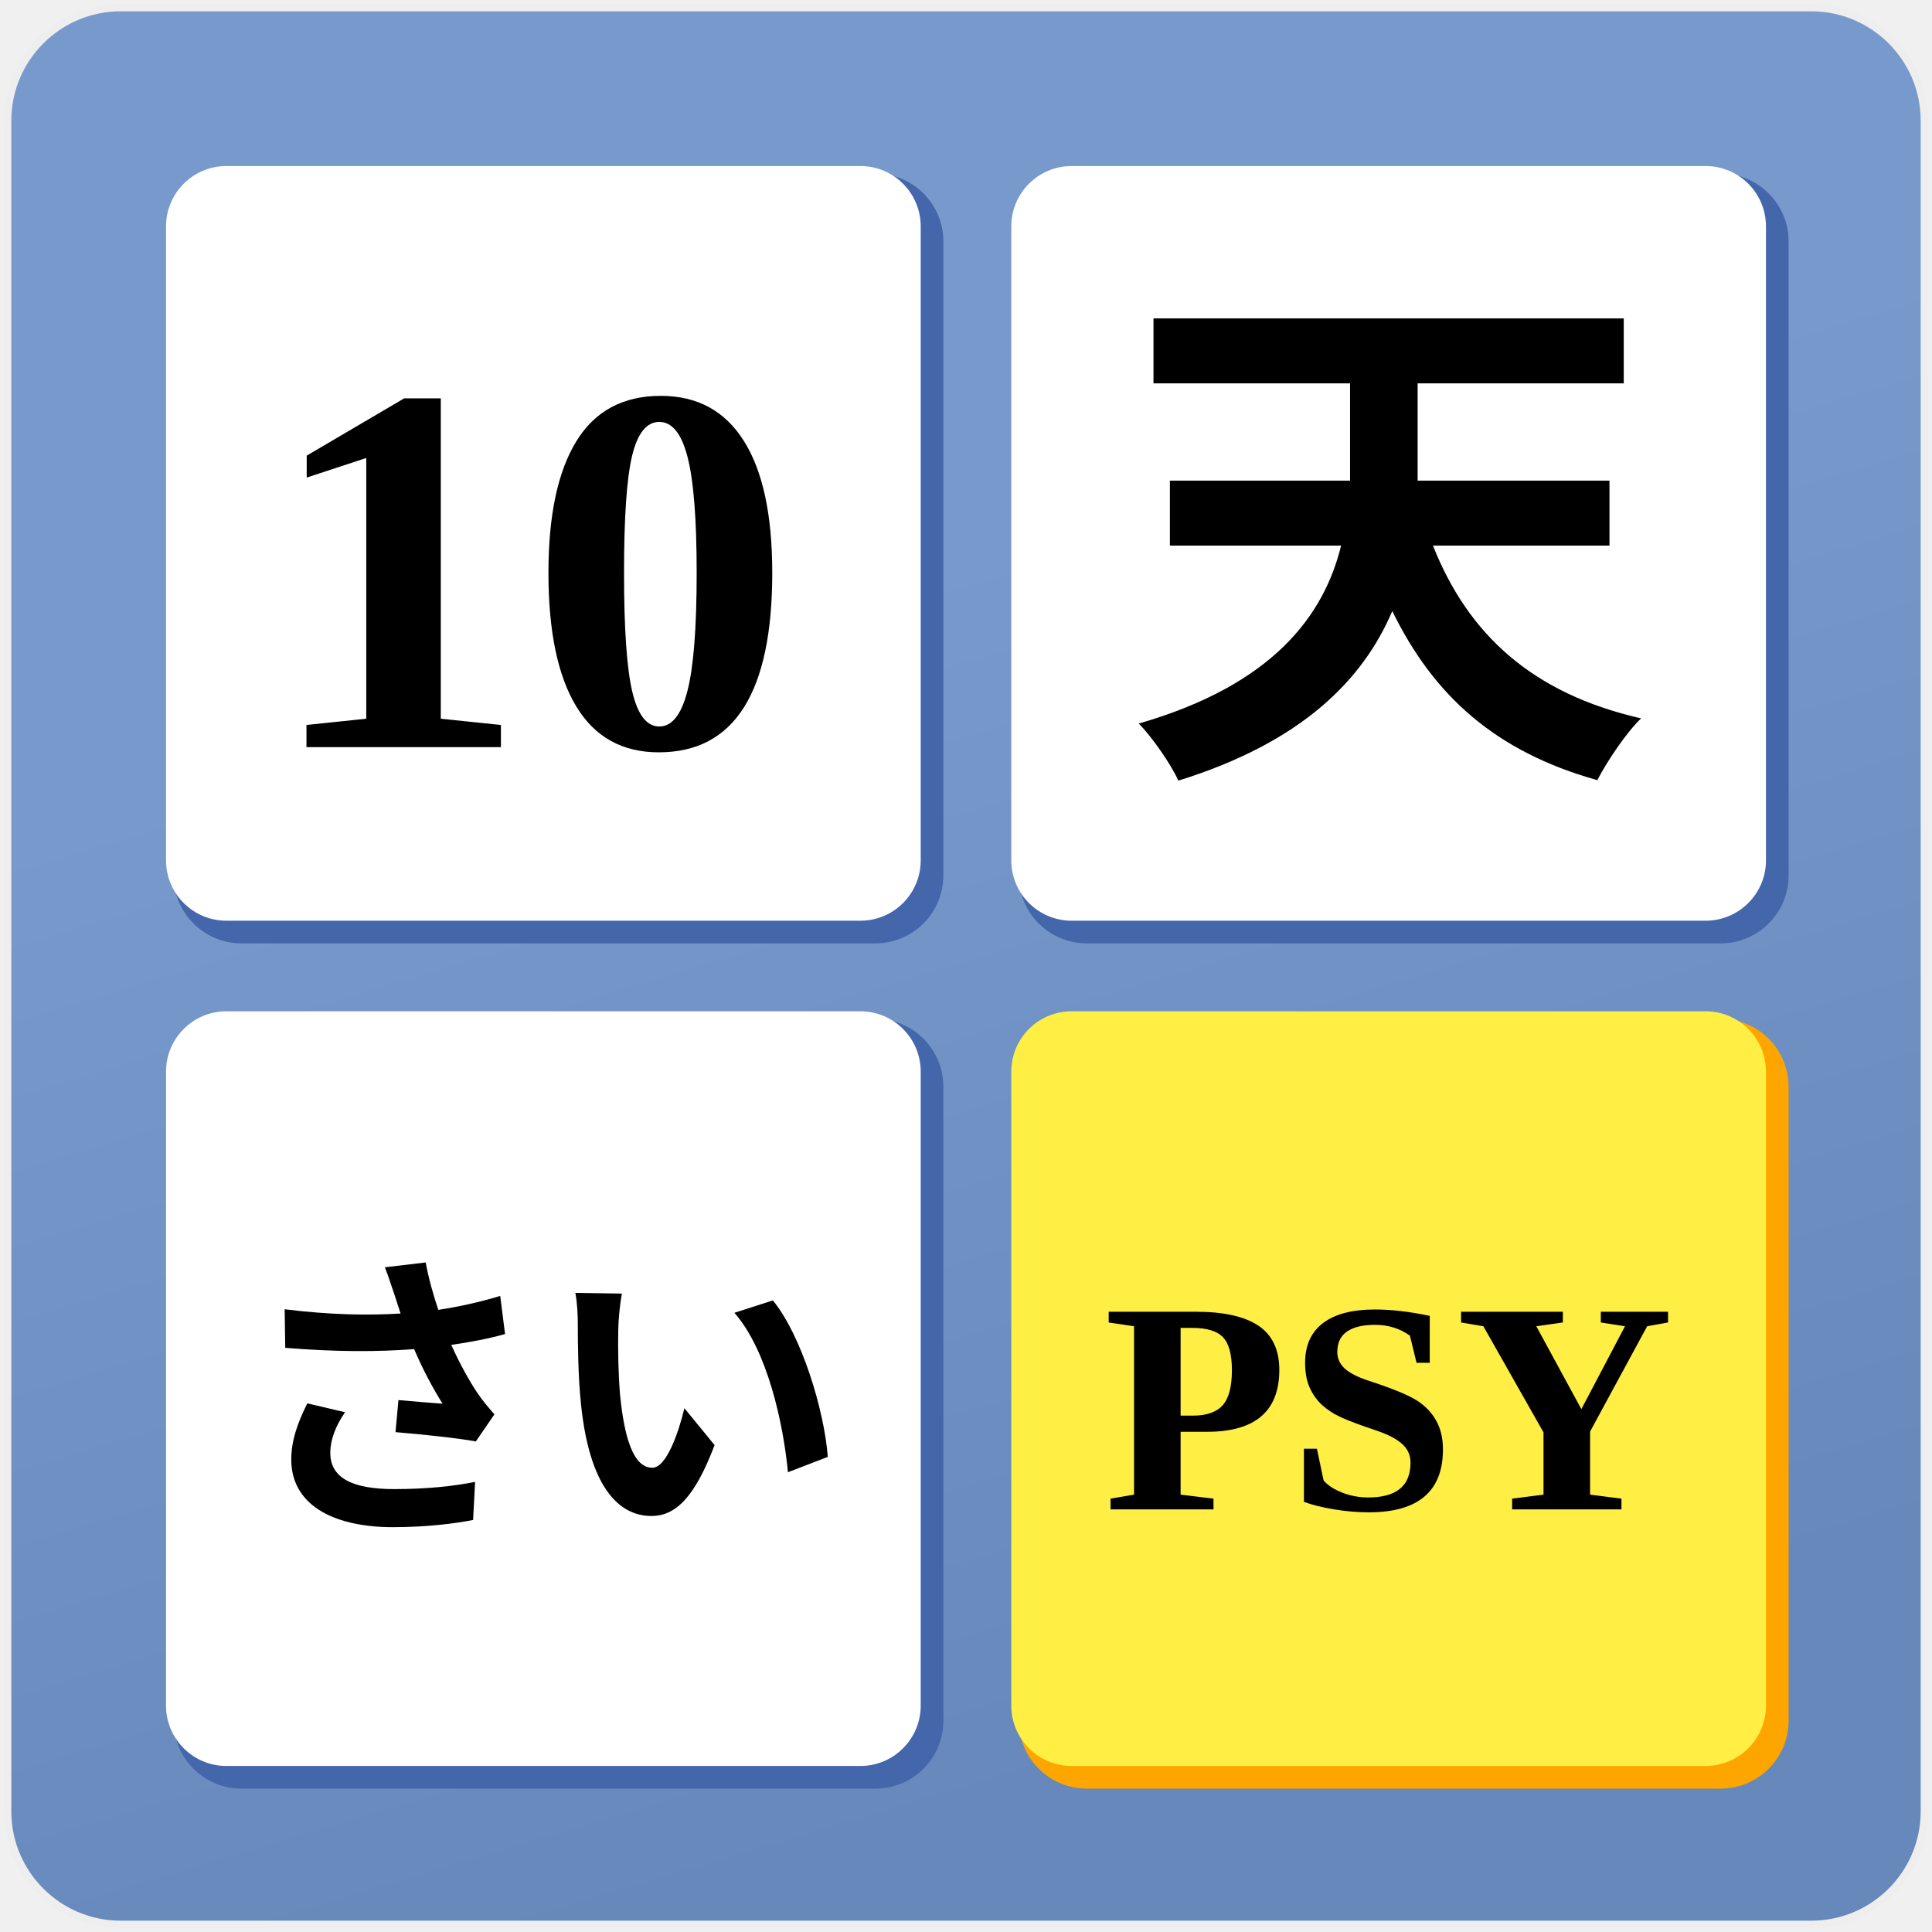
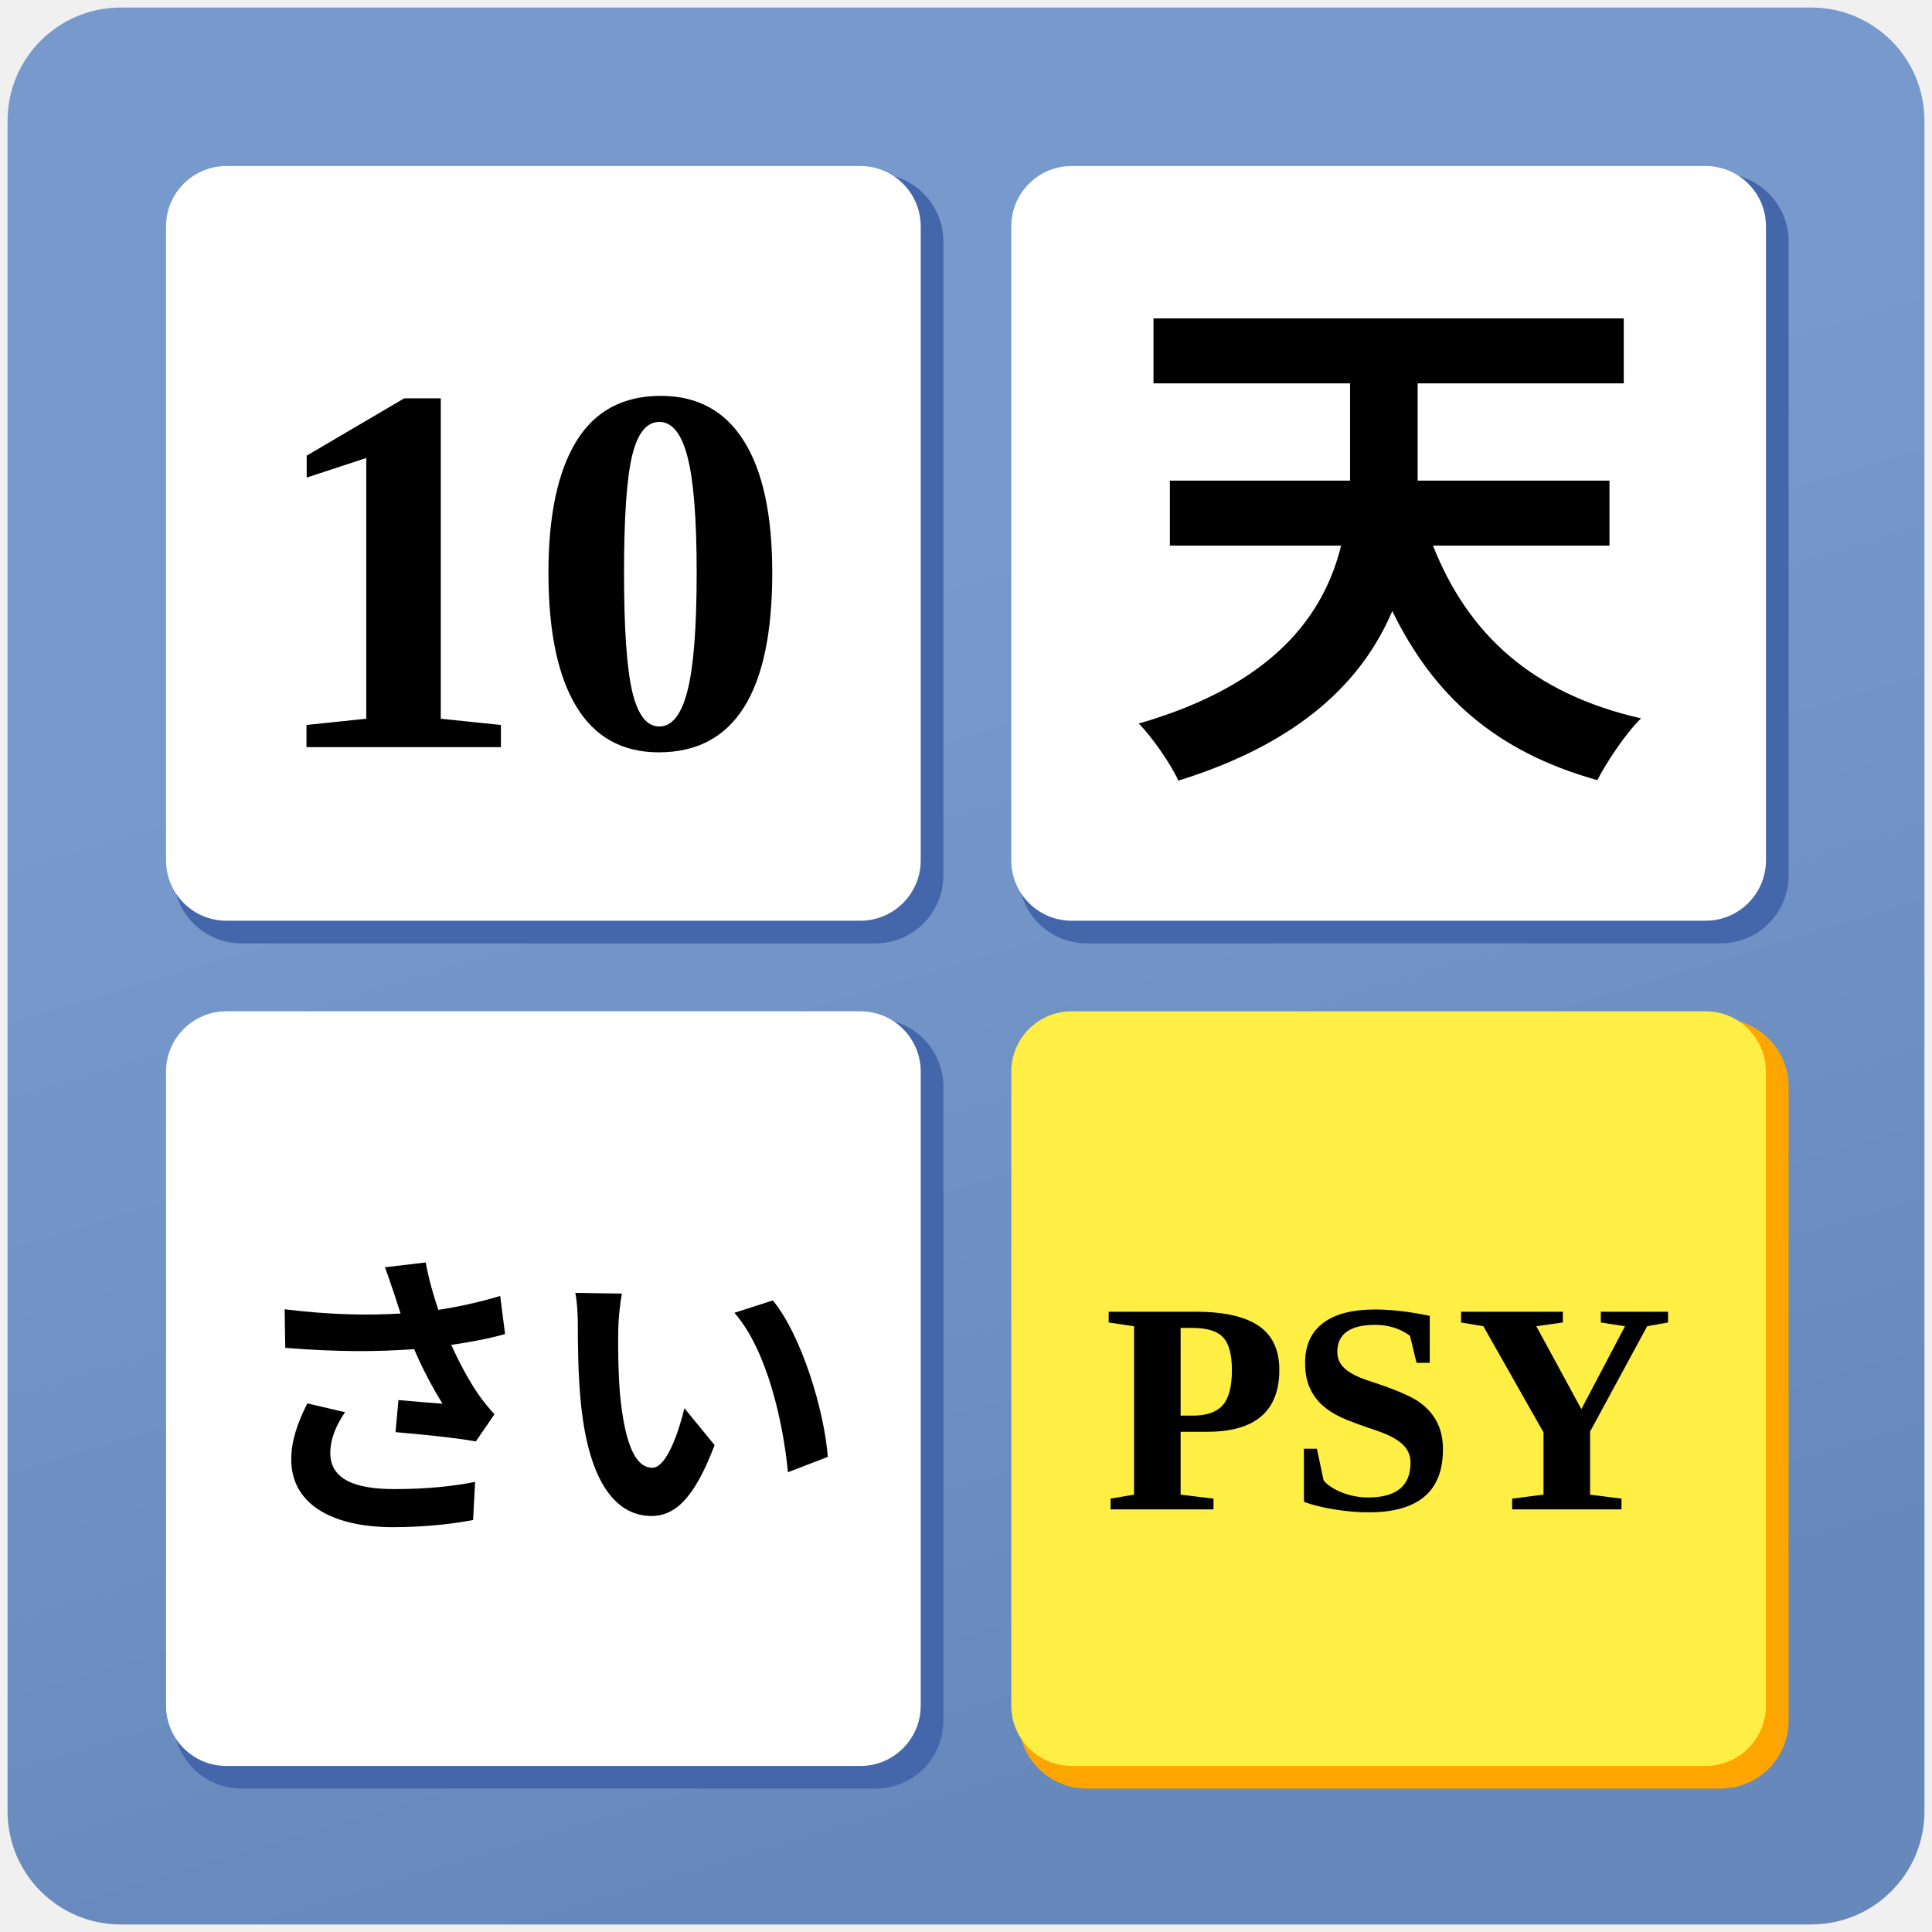
<svg xmlns="http://www.w3.org/2000/svg" viewBox="0 0 256 256" width="256" height="256">
  <defs>
    <linearGradient id="bg" x2="30%" y2="100%">
      <stop offset="40%" stop-color="#79c" />
      <stop offset="100%" stop-color="#68b" />
    </linearGradient>
    <style>
      .back {
        fill: #46a;
        stroke: #46a;
        stroke-width: 2;
      }
      .card {
        fill: white;
      }
      .note {
        fill: #fe4;
      }
    </style>
  </defs>
-   <rect rx="15" ry="15" x="1" y="1" width="254" height="254" stroke="#eee" fill="url(#bg)" />
+   <rect rx="15" ry="15" x="1" y="1" width="254" height="254" fill="url(#bg)" />
  <rect rx="8" ry="8" x="24" y="24" width="100" height="100" class="back" />
  <rect rx="8" ry="8" x="22" y="22" width="100" height="100" class="card" />
  <rect rx="8" ry="8" x="136" y="24" width="100" height="100" class="back" />
  <rect rx="8" ry="8" x="134" y="22" width="100" height="100" class="card" />
  <rect rx="8" ry="8" x="24" y="136" width="100" height="100" class="back" />
  <rect rx="8" ry="8" x="22" y="134" width="100" height="100" class="card" />
  <rect rx="8" ry="8" x="136" y="136" width="100" height="100" fill="orange" stroke="orange" stroke-width="2" />
  <rect rx="8" ry="8" x="134" y="134" width="100" height="100" class="note" />
  <g font-size="70" font-weight="bold">
    <text x="70" y="99" text-anchor="middle">10</text>
    <text x="184" y="97" text-anchor="middle">天</text>
    <text x="72" y="200" text-anchor="middle" font-size="40">さい</text>
    <text x="184" y="200" text-anchor="middle" font-size="40">PSY</text>
  </g>
</svg>
